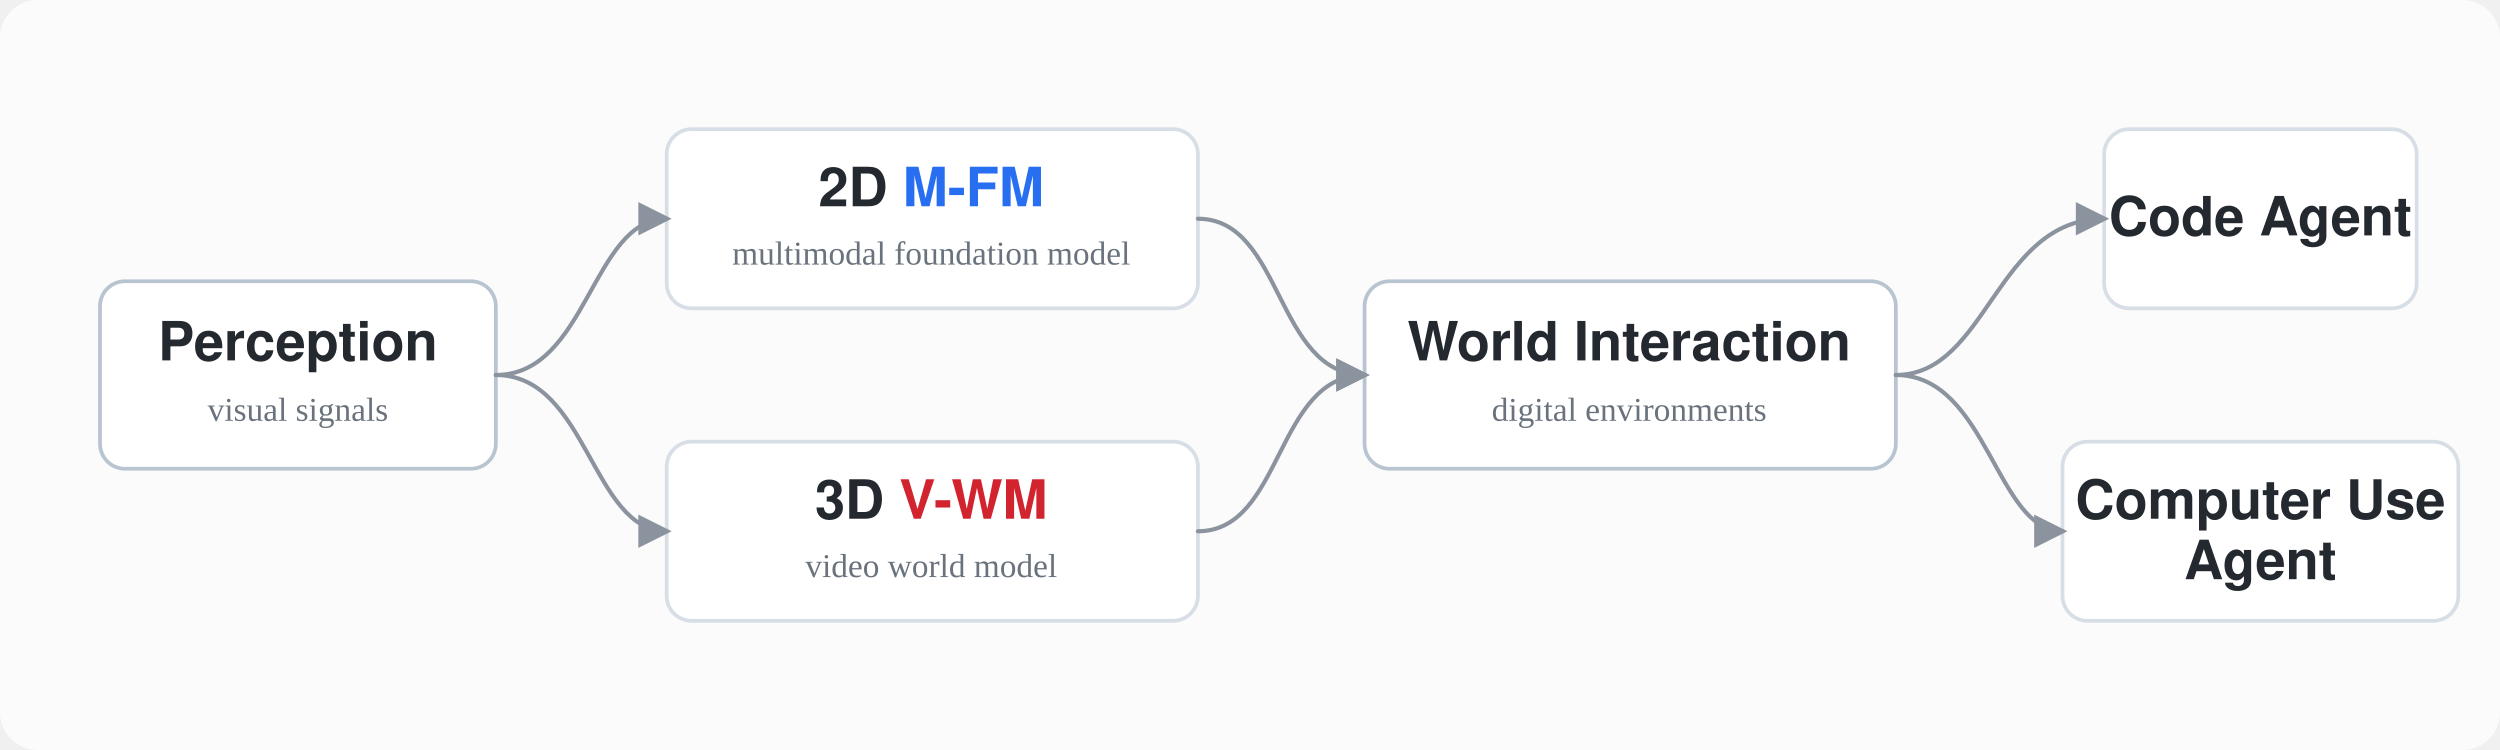
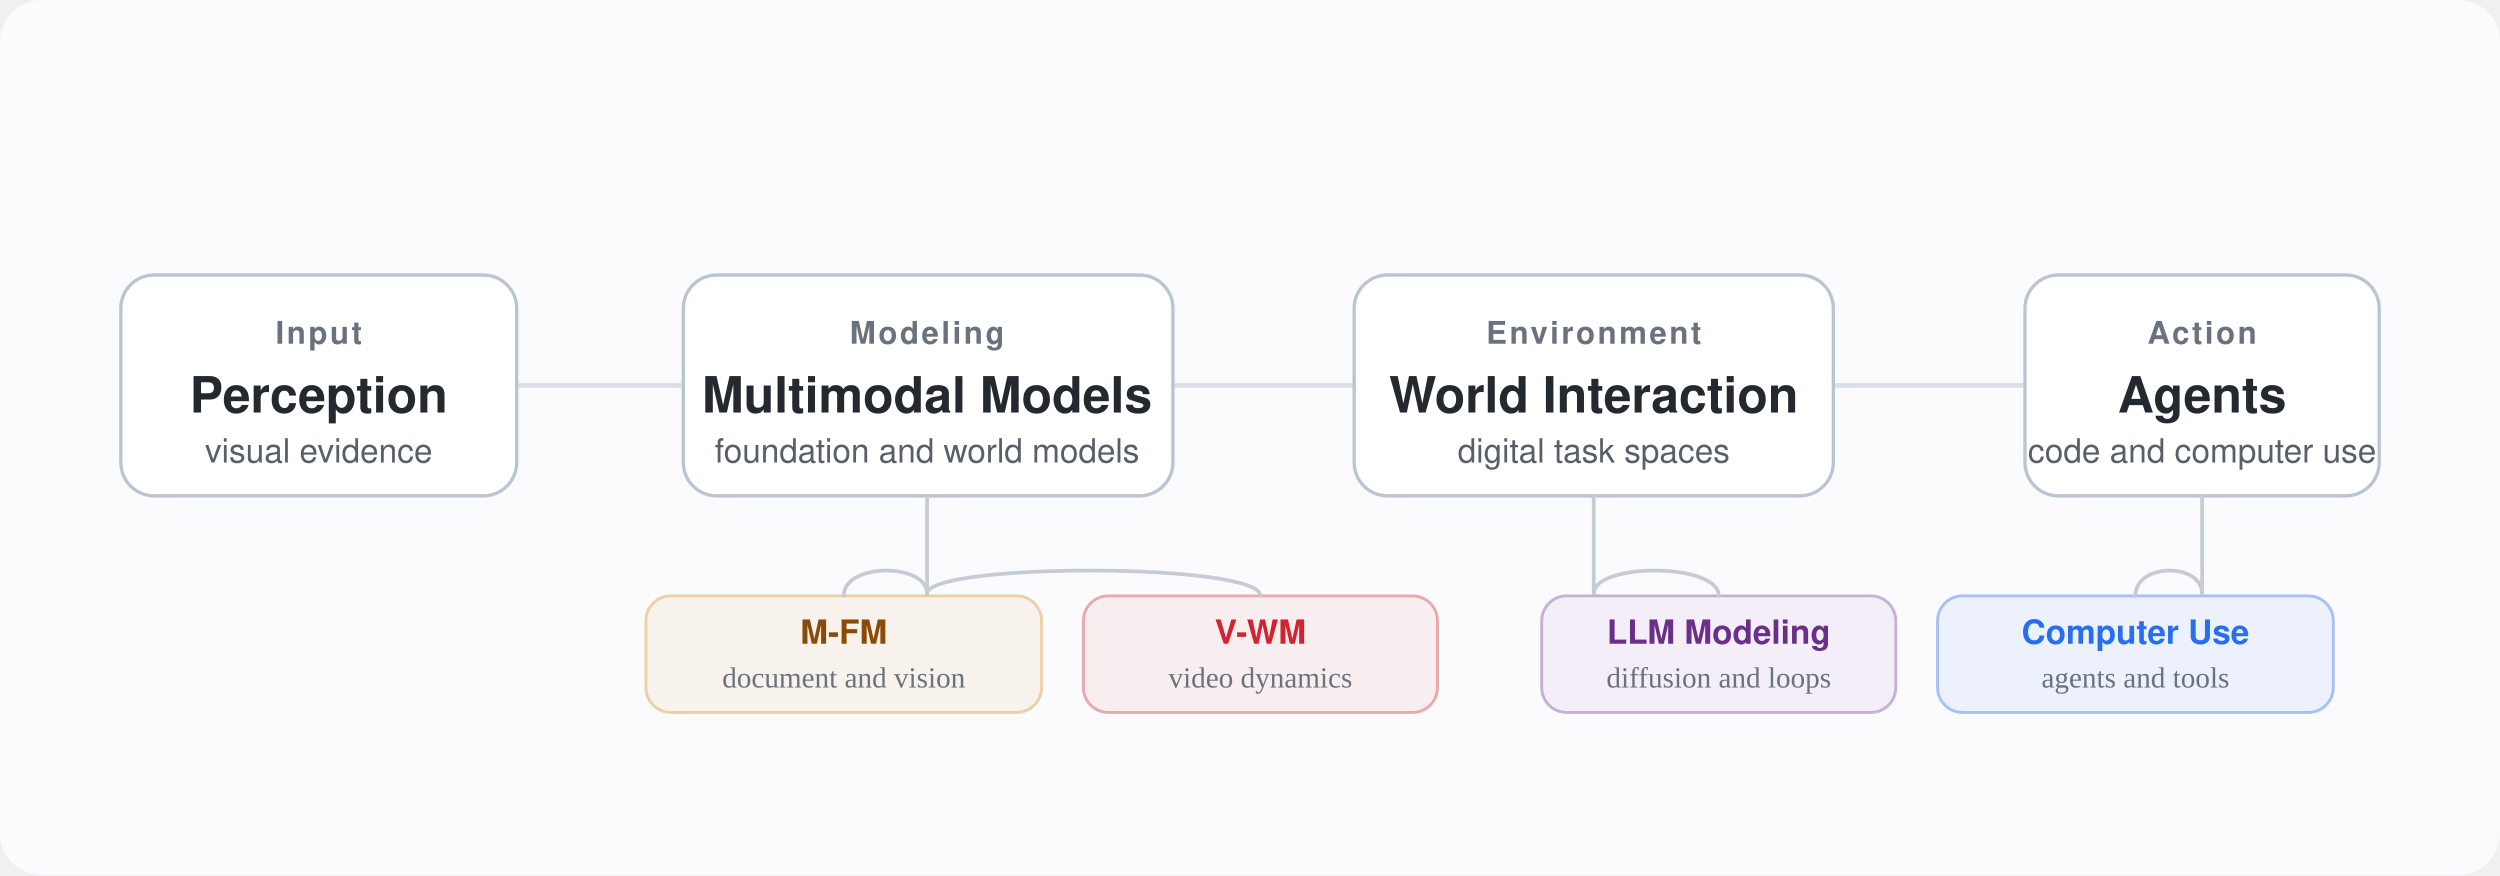
- <svg xmlns="http://www.w3.org/2000/svg" viewBox="0 0 1200 360" role="img" aria-labelledby="title desc">
+ <svg xmlns="http://www.w3.org/2000/svg" viewBox="0 0 1200 420" role="img" aria-labelledby="title desc">
  <defs>
    <marker id="arrow" viewBox="0 0 10 10" refX="8.5" refY="5" markerWidth="8" markerHeight="8" orient="auto">
-       <path d="M 0 0 L 10 5 L 0 10 z" fill="#8b949e" />
+       <path d="M 0 0 L 10 5 L 0 10 z" fill="#9aa4b2" />
    </marker>
    <style>
-       .panel {
-         fill: #fbfbfc;
+       .canvas {
+         fill: #fbfbfd;
      }

-       .box {
-         fill: #ffffff;
-         stroke: #d8dee6;
-         stroke-width: 1.8;
+       .rail {
+         fill: none;
+         stroke: #d9dee7;
+         stroke-width: 2.2;
+         stroke-linecap: round;
+         marker-end: url(#arrow);
      }

-       .primary-box {
-         stroke: #b9c4d1;
+       .branch {
+         fill: none;
+         stroke: #c6ccd6;
+         stroke-width: 1.8;
+         stroke-linecap: round;
      }

-       .flow {
-         fill: none;
-         stroke: #8b949e;
-         stroke-width: 2;
-         stroke-linecap: round;
-         stroke-linejoin: round;
-         marker-end: url(#arrow);
+       .node {
+         fill: #ffffff;
+         stroke: #d7dde6;
+         stroke-width: 1.6;
+       }
+ 
+       .node-main {
+         stroke: #bac5d4;
+       }
+ 
+       .chip {
+         fill: #ffffff;
+         stroke-width: 1.4;
+       }
+ 
+       .chip-blue {
+         stroke: rgba(39, 110, 241, 0.38);
+         fill: rgba(39, 110, 241, 0.07);
+       }
+ 
+       .chip-red {
+         stroke: rgba(209, 36, 47, 0.36);
+         fill: rgba(209, 36, 47, 0.06);
+       }
+ 
+       .chip-purple {
+         stroke: rgba(106, 47, 138, 0.34);
+         fill: rgba(155, 89, 182, 0.08);
+       }
+ 
+       .chip-gold {
+         stroke: rgba(214, 146, 43, 0.38);
+         fill: rgba(214, 146, 43, 0.08);
+       }
+ 
+       .kicker {
+         fill: #6a737d;
+         font-family: -apple-system, BlinkMacSystemFont, "Segoe UI", Helvetica, Arial, sans-serif;
+         font-size: 15px;
+         font-weight: 700;
+         letter-spacing: 0.08em;
+         text-transform: uppercase;
      }

      .label {
        fill: #24292f;
        font-family: -apple-system, BlinkMacSystemFont, "Segoe UI", Helvetica, Arial, sans-serif;
-         font-size: 26px;
-         font-weight: 600;
+         font-size: 24px;
+         font-weight: 700;
      }

-       .subtle {
+       .small {
+         fill: #57606a;
+         font-family: -apple-system, BlinkMacSystemFont, "Segoe UI", Helvetica, Arial, sans-serif;
+         font-size: 16px;
+         font-weight: 500;
+       }
+ 
+       .chip-text {
+         fill: #24292f;
+         font-family: -apple-system, BlinkMacSystemFont, "Segoe UI", Helvetica, Arial, sans-serif;
+         font-size: 16px;
+         font-weight: 700;
+       }
+ 
+       .muted {
        fill: #6a737d;
-         font-size: 16px;
+         font-size: 14px;
        font-weight: 500;
      }

      .blue {
        fill: #276ef1;
      }

      .red {
        fill: #d1242f;
      }
+ 
+       .purple {
+         fill: #6a2f8a;
+       }
+ 
+       .gold {
+         fill: #8a4b08;
+       }
    </style>
  </defs>
-   <rect class="panel" x="0" y="0" width="1200" height="360" rx="18" />
-   <rect class="box primary-box" x="48" y="135" width="190" height="90" rx="12" />
-   <text class="label" x="143" y="173" text-anchor="middle">Perception</text>
-   <text class="subtle" x="143" y="202" text-anchor="middle">visual signals</text>
-   <rect class="box" x="320" y="62" width="255" height="86" rx="12" />
-   <text class="label" x="447" y="99" text-anchor="middle">2D <tspan class="blue">M-FM</tspan>
-   </text>
-   <text class="subtle" x="447" y="127" text-anchor="middle">multimodal foundation model</text>
-   <rect class="box" x="320" y="212" width="255" height="86" rx="12" />
-   <text class="label" x="447" y="249" text-anchor="middle">3D <tspan class="red">V-WM</tspan>
-   </text>
-   <text class="subtle" x="447" y="277" text-anchor="middle">video world model</text>
-   <rect class="box primary-box" x="655" y="135" width="255" height="90" rx="12" />
-   <text class="label" x="782" y="173" text-anchor="middle">World Interaction</text>
-   <text class="subtle" x="782" y="202" text-anchor="middle">digital environments</text>
-   <rect class="box" x="1010" y="62" width="150" height="86" rx="12" />
-   <text class="label" x="1085" y="113" text-anchor="middle">Code Agent</text>
-   <rect class="box" x="990" y="212" width="190" height="86" rx="12" />
-   <text class="label" x="1085" y="249" text-anchor="middle">Computer Use</text>
-   <text class="label" x="1085" y="278" text-anchor="middle">Agent</text>
-   <path class="flow" d="M 238 180 C 282 180 284 105 320 105" />
-   <path class="flow" d="M 238 180 C 282 180 284 255 320 255" />
-   <path class="flow" d="M 575 105 C 616 105 612 180 655 180" />
-   <path class="flow" d="M 575 255 C 616 255 612 180 655 180" />
-   <path class="flow" d="M 910 180 C 954 180 958 105 1010 105" />
-   <path class="flow" d="M 910 180 C 954 180 958 255 990 255" />
+   <rect class="canvas" x="0" y="0" width="1200" height="420" rx="20" />
+   <path class="rail" d="M 145 185 H 1048" />
+   <rect class="node node-main" x="58" y="132" width="190" height="106" rx="16" />
+   <text class="kicker" x="153" y="165" text-anchor="middle">Input</text>
+   <text class="label" x="153" y="198" text-anchor="middle">Perception</text>
+   <text class="small" x="153" y="222" text-anchor="middle">visual evidence</text>
+   <rect class="node node-main" x="328" y="132" width="235" height="106" rx="16" />
+   <text class="kicker" x="445" y="165" text-anchor="middle">Modeling</text>
+   <text class="label" x="445" y="198" text-anchor="middle">Multimodal Models</text>
+   <text class="small" x="445" y="222" text-anchor="middle">foundation and world models</text>
+   <rect class="node node-main" x="650" y="132" width="230" height="106" rx="16" />
+   <text class="kicker" x="765" y="165" text-anchor="middle">Environment</text>
+   <text class="label" x="765" y="198" text-anchor="middle">World Interaction</text>
+   <text class="small" x="765" y="222" text-anchor="middle">digital task spaces</text>
+   <rect class="node node-main" x="972" y="132" width="170" height="106" rx="16" />
+   <text class="kicker" x="1057" y="165" text-anchor="middle">Action</text>
+   <text class="label" x="1057" y="198" text-anchor="middle">Agents</text>
+   <text class="small" x="1057" y="222" text-anchor="middle">code and computer use</text>
+   <path class="branch" d="M 445 238 V 285" />
+   <path class="branch" d="M 765 238 V 285" />
+   <path class="branch" d="M 1057 238 V 285" />
+   <rect class="chip chip-gold" x="310" y="286" width="190" height="56" rx="12" />
+   <text class="chip-text gold" x="405" y="309" text-anchor="middle">M-FM</text>
+   <text class="muted" x="405" y="330" text-anchor="middle">document and vision</text>
+   <rect class="chip chip-red" x="520" y="286" width="170" height="56" rx="12" />
+   <text class="chip-text red" x="605" y="309" text-anchor="middle">V-WM</text>
+   <text class="muted" x="605" y="330" text-anchor="middle">video dynamics</text>
+   <rect class="chip chip-purple" x="740" y="286" width="170" height="56" rx="12" />
+   <text class="chip-text purple" x="825" y="309" text-anchor="middle">LLM Modeling</text>
+   <text class="muted" x="825" y="330" text-anchor="middle">diffusion and loops</text>
+   <rect class="chip chip-blue" x="930" y="286" width="190" height="56" rx="12" />
+   <text class="chip-text blue" x="1025" y="309" text-anchor="middle">Computer Use</text>
+   <text class="muted" x="1025" y="330" text-anchor="middle">agents and tools</text>
+   <path class="branch" d="M 445 285 C 445 270 405 270 405 286" />
+   <path class="branch" d="M 445 285 C 445 270 605 270 605 286" />
+   <path class="branch" d="M 765 285 C 765 270 825 270 825 286" />
+   <path class="branch" d="M 1057 285 C 1057 270 1025 270 1025 286" />
</svg>
